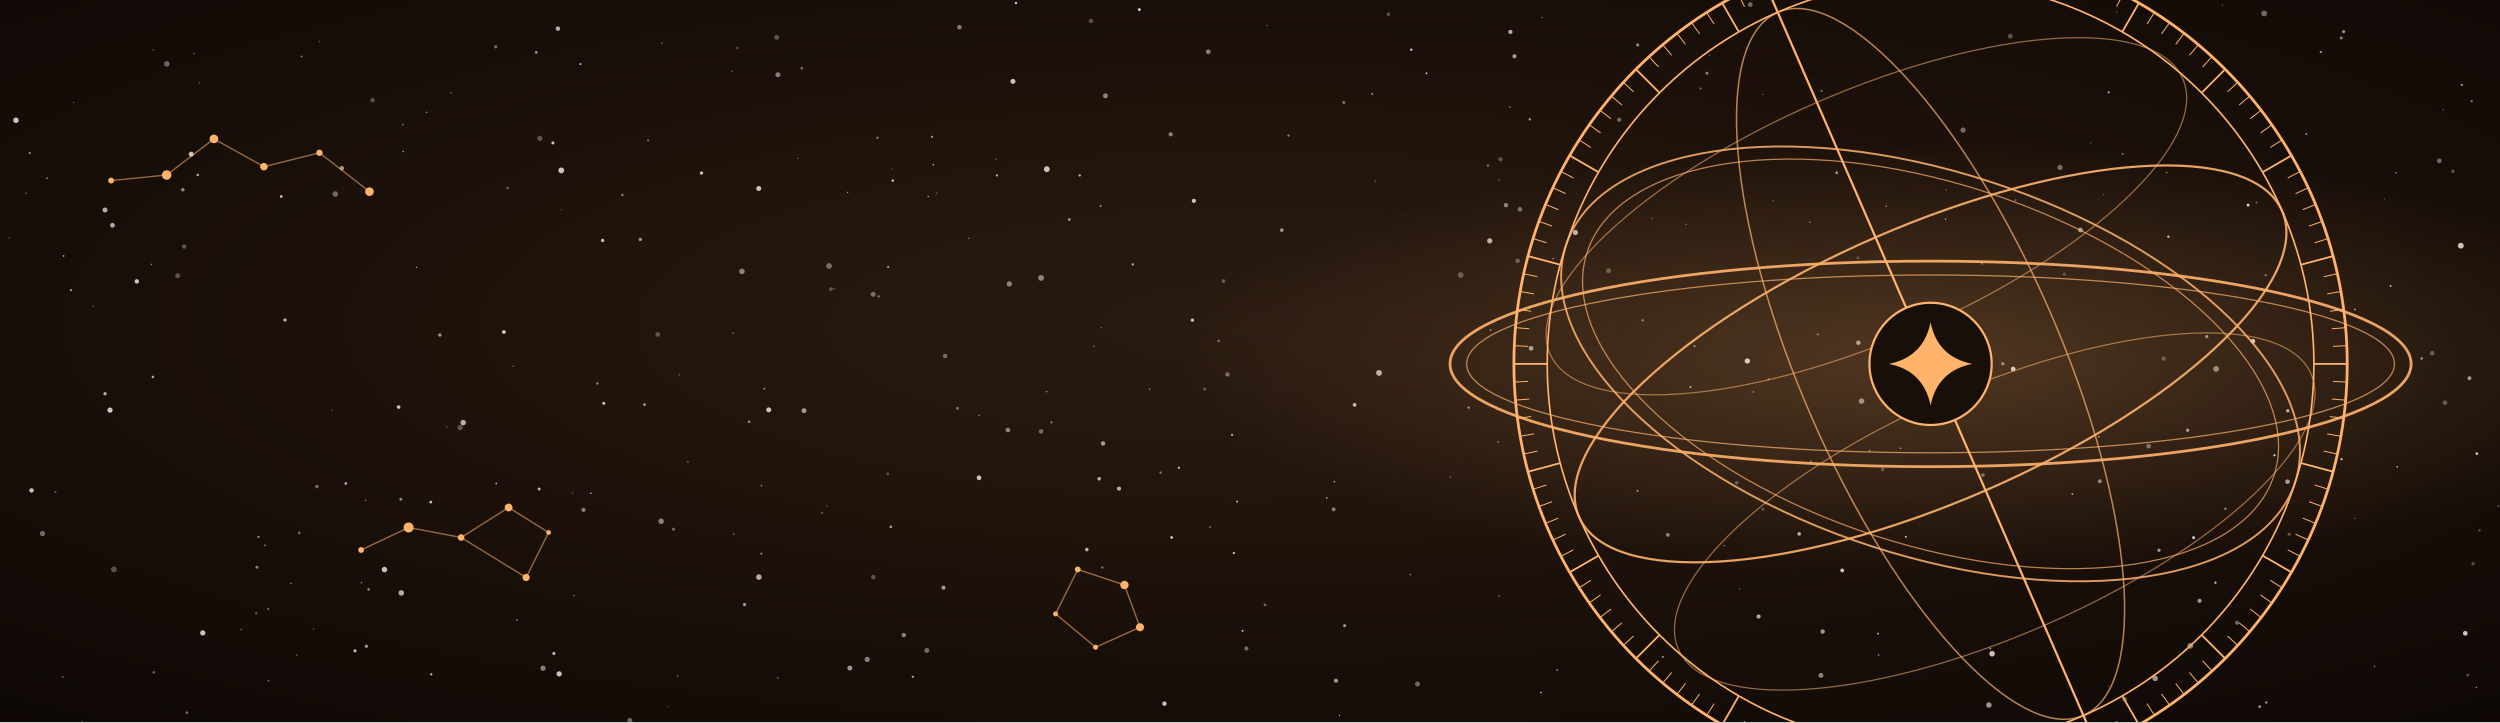
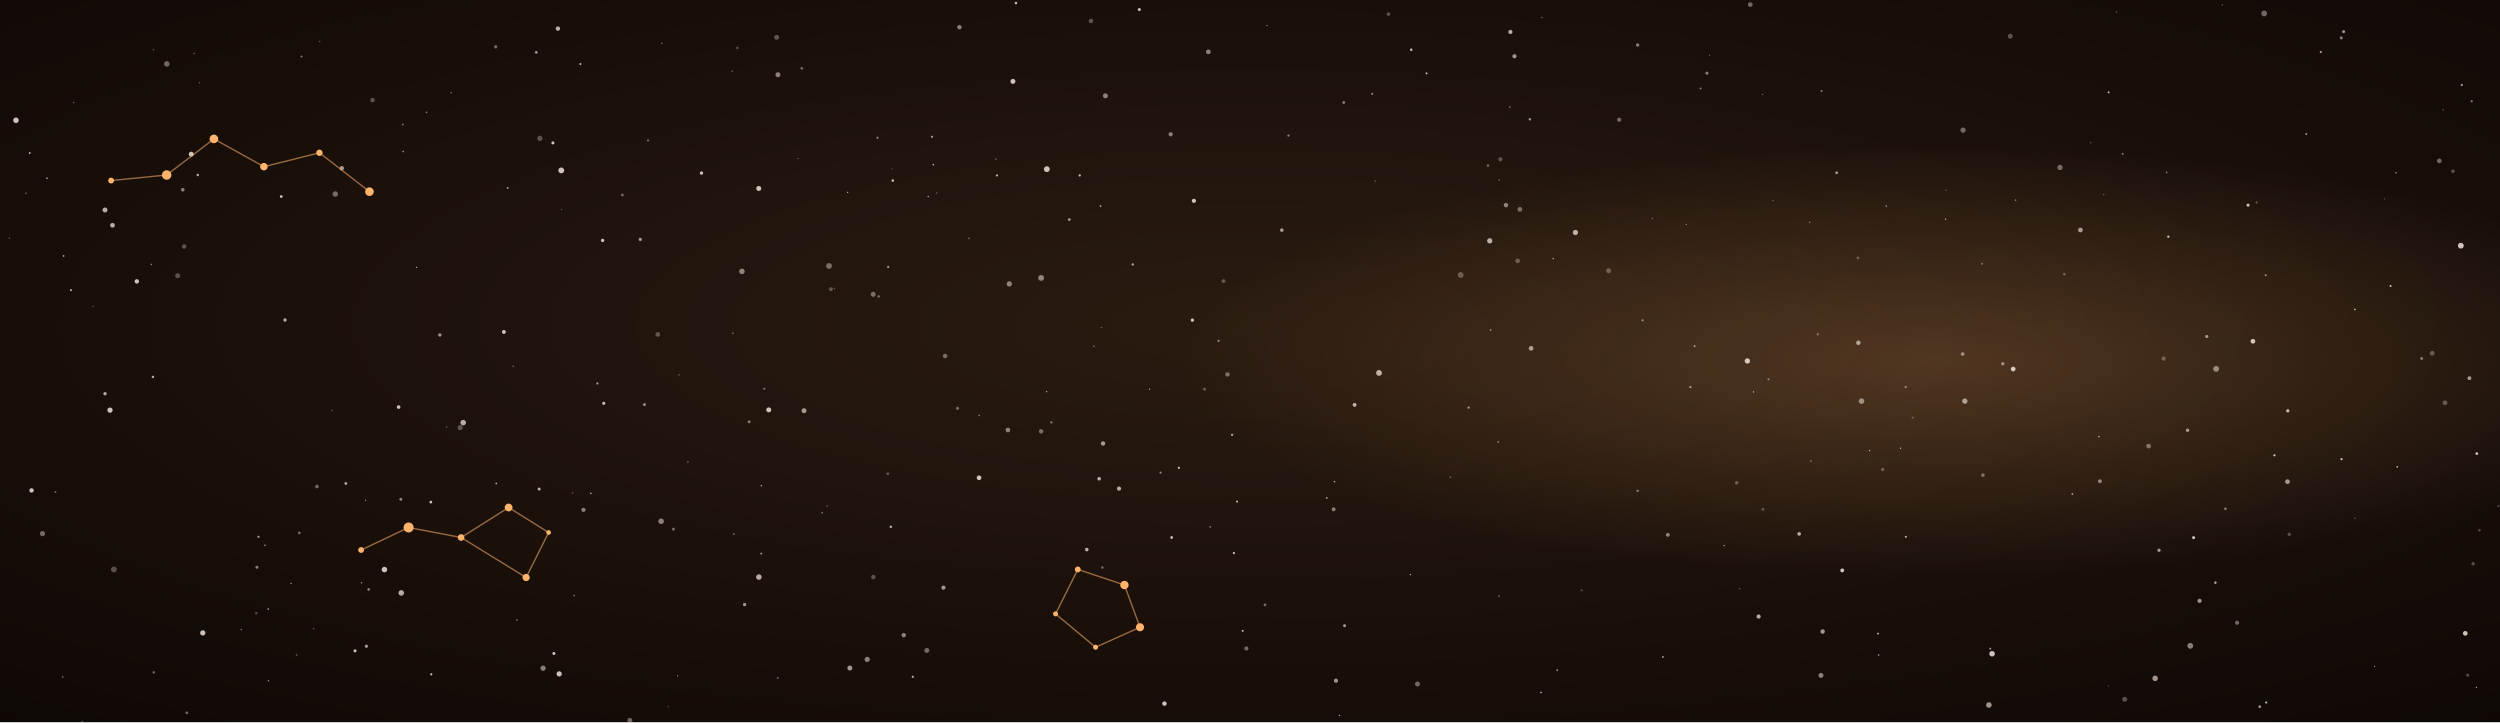
<svg xmlns="http://www.w3.org/2000/svg" viewBox="0 0 1800 520" preserveAspectRatio="xMidYMid slice">
  <defs>
    <radialGradient id="f" cx="50%" cy="45%" r="75%">
      <stop offset="0" stop-color="#2a1b10" />
      <stop offset=".6" stop-color="#190f09" />
      <stop offset="1" stop-color="#0e0805" />
    </radialGradient>
  </defs>
  <rect width="1800" height="520" fill="url(#f)" />
  <defs>
    <radialGradient id="halo" cx="77.2%" cy="50%" r="30%">
      <stop offset="0" stop-color="#ffb36b" stop-opacity=".22" />
      <stop offset="1" stop-color="#ffb36b" stop-opacity="0" />
    </radialGradient>
  </defs>
  <rect width="1800" height="520" fill="url(#halo)" />
  <circle cx="453.5" cy="518.7" r="1.8" fill="#fdf0e6" opacity="0.4" />
  <circle cx="1276.5" cy="144.5" r="0.5" fill="#fdf0e6" opacity="0.4" />
  <circle cx="657.2" cy="487.3" r="0.8" fill="#fdf0e6" opacity="0.7" />
  <circle cx="1197.3" cy="473" r="0.7" fill="#fdf0e6" opacity="0.6" />
  <circle cx="1776.7" cy="486.1" r="1.1" fill="#fdf0e6" opacity="0.3" />
  <circle cx="1547" cy="321.2" r="1.7" fill="#fdf0e6" opacity="0.4" />
  <circle cx="1486.3" cy="197.4" r="1" fill="#fdf0e6" opacity="0.3" />
  <circle cx="1182.7" cy="230.6" r="0.8" fill="#fdf0e6" opacity="0.5" />
  <circle cx="1560" cy="124.2" r="0.6" fill="#fdf0e6" opacity="0.5" />
  <circle cx="1312.3" cy="454.7" r="1.6" fill="#fdf0e6" opacity="0.6" />
  <circle cx="464" cy="291.3" r="1" fill="#fdf0e6" opacity="0.6" />
  <circle cx="1518.2" cy="66.5" r="0.7" fill="#fdf0e6" opacity="0.8" />
  <circle cx="912.2" cy="18.4" r="0.5" fill="#fdf0e6" opacity="0.5" />
  <circle cx="1743.6" cy="258.1" r="1" fill="#fdf0e6" opacity="0.5" />
  <circle cx="1783.3" cy="326.6" r="1" fill="#fdf0e6" opacity="0.8" />
  <circle cx="1241.4" cy="392.9" r="0.5" fill="#fdf0e6" opacity="0.7" />
  <circle cx="1401.1" cy="136.9" r="0.5" fill="#fdf0e6" opacity="0.4" />
  <circle cx="1685.9" cy="330.6" r="0.8" fill="#fdf0e6" opacity="0.8" />
  <circle cx="1377.1" cy="300.7" r="0.7" fill="#fdf0e6" opacity="0.3" />
  <circle cx="45.8" cy="184.3" r="0.6" fill="#fdf0e6" opacity="0.8" />
  <circle cx="215.5" cy="383.7" r="1" fill="#fdf0e6" opacity="0.4" />
  <circle cx="21.4" cy="110.2" r="0.7" fill="#fdf0e6" opacity="0.7" />
  <circle cx="81" cy="162.2" r="1.7" fill="#fdf0e6" opacity="0.7" />
  <circle cx="642.8" cy="130" r="0.9" fill="#fdf0e6" opacity="0.8" />
  <circle cx="1528.3" cy="110.8" r="0.7" fill="#fdf0e6" opacity="0.5" />
  <circle cx="1631.7" cy="505.8" r="0.8" fill="#fdf0e6" opacity="0.7" />
  <circle cx="595.5" cy="364.3" r="0.6" fill="#fdf0e6" opacity="0.3" />
  <circle cx="324.8" cy="66.8" r="0.5" fill="#fdf0e6" opacity="0.6" />
  <circle cx="858.5" cy="230.5" r="1.2" fill="#fdf0e6" opacity="0.8" />
  <circle cx="1760.4" cy="290" r="1.7" fill="#fdf0e6" opacity="0.3" />
  <circle cx="848.8" cy="336.8" r="0.8" fill="#fdf0e6" opacity="0.8" />
  <circle cx="527.2" cy="51.3" r="0.5" fill="#fdf0e6" opacity="0.5" />
  <circle cx="33.8" cy="128.3" r="0.6" fill="#fdf0e6" opacity="0.7" />
  <circle cx="975.3" cy="291.5" r="1.4" fill="#fdf0e6" opacity="0.7" />
  <circle cx="1759.1" cy="79" r="0.6" fill="#fdf0e6" opacity="0.3" />
  <circle cx="190.8" cy="392.6" r="0.6" fill="#fdf0e6" opacity="0.6" />
  <circle cx="553.5" cy="295.1" r="1.8" fill="#fdf0e6" opacity="0.8" />
  <circle cx="331.3" cy="307.9" r="1.9" fill="#fdf0e6" opacity="0.3" />
  <circle cx="596.9" cy="191.5" r="2.1" fill="#fdf0e6" opacity="0.4" />
  <circle cx="1725.1" cy="124.4" r="0.5" fill="#fdf0e6" opacity="0.8" />
  <circle cx="550.3" cy="279.9" r="0.7" fill="#fdf0e6" opacity="0.5" />
  <circle cx="132.6" cy="177.5" r="1.6" fill="#fdf0e6" opacity="0.3" />
  <circle cx="548.2" cy="349.7" r="0.6" fill="#fdf0e6" opacity="0.6" />
  <circle cx="769.9" cy="158.1" r="1" fill="#fdf0e6" opacity="0.6" />
  <circle cx="753.6" cy="282" r="0.5" fill="#fdf0e6" opacity="0.7" />
  <circle cx="495.3" cy="332.6" r="0.5" fill="#fdf0e6" opacity="0.6" />
  <circle cx="476" cy="375.3" r="2" fill="#fdf0e6" opacity="0.5" />
  <circle cx="1158.2" cy="194.9" r="1.8" fill="#fdf0e6" opacity="0.3" />
  <circle cx="1451.2" cy="144.1" r="0.6" fill="#fdf0e6" opacity="0.5" />
  <circle cx="110.1" cy="271.4" r="0.9" fill="#fdf0e6" opacity="0.7" />
  <circle cx="883.8" cy="269.6" r="1.6" fill="#fdf0e6" opacity="0.4" />
  <circle cx="1078.7" cy="318.2" r="0.6" fill="#fdf0e6" opacity="0.6" />
  <circle cx="1252.5" cy="423.9" r="0.6" fill="#fdf0e6" opacity="0.3" />
  <circle cx="404.3" cy="150.9" r="0.5" fill="#fdf0e6" opacity="0.3" />
  <circle cx="877.4" cy="245.4" r="0.8" fill="#fdf0e6" opacity="0.5" />
  <circle cx="838.4" cy="506.6" r="1.6" fill="#fdf0e6" opacity="0.8" />
  <circle cx="1250.4" cy="347.6" r="1.3" fill="#fdf0e6" opacity="0.3" />
  <circle cx="705" cy="299.1" r="0.6" fill="#fdf0e6" opacity="0.5" />
  <circle cx="527.7" cy="239.9" r="0.5" fill="#fdf0e6" opacity="0.7" />
  <circle cx="1624.7" cy="145.8" r="0.7" fill="#fdf0e6" opacity="0.4" />
  <circle cx="184.5" cy="441.5" r="0.9" fill="#fdf0e6" opacity="0.3" />
  <circle cx="600.8" cy="207.7" r="0.6" fill="#fdf0e6" opacity="0.3" />
  <circle cx="1433" cy="467" r="0.7" fill="#fdf0e6" opacity="0.6" />
  <circle cx="668.3" cy="141.5" r="0.5" fill="#fdf0e6" opacity="0.8" />
  <circle cx="402.6" cy="485.2" r="1.9" fill="#fdf0e6" opacity="0.8" />
  <circle cx="505.1" cy="124.6" r="1.2" fill="#fdf0e6" opacity="0.8" />
  <circle cx="82" cy="410" r="2.1" fill="#fdf0e6" opacity="0.3" />
  <circle cx="805.7" cy="351.8" r="1.5" fill="#fdf0e6" opacity="0.7" />
  <circle cx="1224.4" cy="63.7" r="0.7" fill="#fdf0e6" opacity="0.5" />
  <circle cx="417.9" cy="46.1" r="0.7" fill="#fdf0e6" opacity="0.8" />
  <circle cx="1015.5" cy="413.7" r="0.5" fill="#fdf0e6" opacity="0.7" />
  <circle cx="241.4" cy="139.7" r="2" fill="#fdf0e6" opacity="0.4" />
  <circle cx="1303" cy="160" r="0.5" fill="#fdf0e6" opacity="0.6" />
  <circle cx="488.9" cy="269.9" r="0.5" fill="#fdf0e6" opacity="0.5" />
  <circle cx="1189.7" cy="157.3" r="0.5" fill="#fdf0e6" opacity="0.4" />
  <circle cx="310.5" cy="485.5" r="0.8" fill="#fdf0e6" opacity="0.8" />
  <circle cx="988" cy="67.6" r="0.7" fill="#fdf0e6" opacity="0.6" />
  <circle cx="1579.4" cy="387.1" r="1.1" fill="#fdf0e6" opacity="0.8" />
  <circle cx="1338" cy="246.8" r="1.6" fill="#fdf0e6" opacity="0.6" />
  <circle cx="641.4" cy="379.3" r="0.9" fill="#fdf0e6" opacity="0.7" />
  <circle cx="1087.5" cy="23" r="1.5" fill="#fdf0e6" opacity="0.7" />
  <circle cx="425.4" cy="355.2" r="0.6" fill="#fdf0e6" opacity="0.7" />
  <circle cx="1134.3" cy="167.4" r="1.9" fill="#fdf0e6" opacity="0.7" />
  <circle cx="1518.1" cy="493.9" r="0.5" fill="#fdf0e6" opacity="0.3" />
  <circle cx="1631.3" cy="198.2" r="0.7" fill="#fdf0e6" opacity="0.6" />
  <circle cx="999.7" cy="10.2" r="1.3" fill="#fdf0e6" opacity="0.3" />
  <circle cx="1554.5" cy="396.2" r="1.2" fill="#fdf0e6" opacity="0.6" />
  <circle cx="842.9" cy="96.7" r="1.5" fill="#fdf0e6" opacity="0.5" />
  <circle cx="632.6" cy="213.4" r="0.9" fill="#fdf0e6" opacity="0.4" />
  <circle cx="674.4" cy="139" r="0.6" fill="#fdf0e6" opacity="0.3" />
  <circle cx="39.9" cy="354.2" r="0.7" fill="#fdf0e6" opacity="0.4" />
  <circle cx="98.5" cy="202.6" r="1.6" fill="#fdf0e6" opacity="0.8" />
  <circle cx="51.1" cy="208.9" r="0.7" fill="#fdf0e6" opacity="0.8" />
  <circle cx="1583.7" cy="432.6" r="1.5" fill="#fdf0e6" opacity="0.6" />
  <circle cx="59.2" cy="519.5" r="0.5" fill="#fdf0e6" opacity="0.4" />
  <circle cx="1311.1" cy="486.3" r="1.8" fill="#fdf0e6" opacity="0.5" />
  <circle cx="955.3" cy="358.5" r="0.6" fill="#fdf0e6" opacity="0.8" />
  <circle cx="386.1" cy="37.7" r="1" fill="#fdf0e6" opacity="0.6" />
  <circle cx="871.3" cy="379.4" r="0.5" fill="#fdf0e6" opacity="0.8" />
  <circle cx="412.2" cy="354.9" r="0.6" fill="#fdf0e6" opacity="0.3" />
  <circle cx="484.9" cy="381" r="1.1" fill="#fdf0e6" opacity="0.4" />
  <circle cx="1427.1" cy="189.9" r="0.7" fill="#fdf0e6" opacity="0.4" />
  <circle cx="1687.4" cy="22.8" r="1.1" fill="#fdf0e6" opacity="0.6" />
  <circle cx="401.7" cy="20.6" r="1.6" fill="#fdf0e6" opacity="0.7" />
  <circle cx="1413.4" cy="93.7" r="1.9" fill="#fdf0e6" opacity="0.4" />
  <circle cx="1101.5" cy="85.9" r="0.9" fill="#fdf0e6" opacity="0.6" />
  <circle cx="433.9" cy="173.1" r="1.2" fill="#fdf0e6" opacity="0.8" />
  <circle cx="1110.2" cy="12.6" r="0.5" fill="#fdf0e6" opacity="0.5" />
  <circle cx="110.7" cy="484.1" r="0.9" fill="#fdf0e6" opacity="0.4" />
  <circle cx="1016.1" cy="35.8" r="0.9" fill="#fdf0e6" opacity="0.8" />
  <circle cx="1514.7" cy="140.1" r="0.5" fill="#fdf0e6" opacity="0.4" />
  <circle cx="1561.2" cy="170.4" r="0.9" fill="#fdf0e6" opacity="0.7" />
  <circle cx="1505.3" cy="102.8" r="0.5" fill="#fdf0e6" opacity="0.4" />
  <circle cx="1352.2" cy="456.2" r="0.7" fill="#fdf0e6" opacity="0.7" />
  <circle cx="173.7" cy="453.3" r="0.5" fill="#fdf0e6" opacity="0.6" />
  <circle cx="534.2" cy="195.4" r="2" fill="#fdf0e6" opacity="0.5" />
  <circle cx="1647.2" cy="295.8" r="1.2" fill="#fdf0e6" opacity="0.7" />
  <circle cx="1427.7" cy="342.1" r="1.3" fill="#fdf0e6" opacity="0.4" />
  <circle cx="1057.4" cy="293.5" r="0.8" fill="#fdf0e6" opacity="0.6" />
  <circle cx="726.7" cy="204.4" r="1.9" fill="#fdf0e6" opacity="0.5" />
  <circle cx="870" cy="37.3" r="1.7" fill="#fdf0e6" opacity="0.5" />
  <circle cx="260.3" cy="419.6" r="0.6" fill="#fdf0e6" opacity="0.5" />
  <circle cx="777.4" cy="126.3" r="0.8" fill="#fdf0e6" opacity="0.8" />
  <circle cx="316.7" cy="241.2" r="1.2" fill="#fdf0e6" opacity="0.6" />
  <circle cx="753.7" cy="121.8" r="2.1" fill="#fdf0e6" opacity="0.8" />
  <circle cx="729.3" cy="58.6" r="1.8" fill="#fdf0e6" opacity="0.8" />
  <circle cx="1072.6" cy="173.4" r="1.9" fill="#fdf0e6" opacity="0.7" />
  <circle cx="725.7" cy="309.6" r="1.7" fill="#fdf0e6" opacity="0.5" />
  <circle cx="1087.1" cy="77.1" r="0.6" fill="#fdf0e6" opacity="0.5" />
  <circle cx="1138.7" cy="425" r="0.7" fill="#fdf0e6" opacity="0.3" />
  <circle cx="372.2" cy="446.4" r="0.5" fill="#fdf0e6" opacity="0.8" />
  <circle cx="1780.6" cy="405.9" r="1.2" fill="#fdf0e6" opacity="0.3" />
  <circle cx="430.1" cy="276.1" r="0.8" fill="#fdf0e6" opacity="0.6" />
  <circle cx="1179.1" cy="353.4" r="0.8" fill="#fdf0e6" opacity="0.5" />
  <circle cx="1557.8" cy="258.2" r="1.5" fill="#fdf0e6" opacity="0.3" />
  <circle cx="476.5" cy="31.1" r="0.5" fill="#fdf0e6" opacity="0.6" />
  <circle cx="276.8" cy="410.1" r="2" fill="#fdf0e6" opacity="0.8" />
  <circle cx="690.8" cy="19.6" r="1.6" fill="#fdf0e6" opacity="0.5" />
  <circle cx="1726" cy="336.1" r="0.6" fill="#fdf0e6" opacity="0.8" />
  <circle cx="539.4" cy="303.7" r="1" fill="#fdf0e6" opacity="0.5" />
  <circle cx="217.1" cy="40.7" r="0.7" fill="#fdf0e6" opacity="0.5" />
  <circle cx="225.8" cy="452.7" r="0.6" fill="#fdf0e6" opacity="0.3" />
  <circle cx="1751.2" cy="254.3" r="1.7" fill="#fdf0e6" opacity="0.3" />
  <circle cx="388.2" cy="352.1" r="1.1" fill="#fdf0e6" opacity="0.7" />
  <circle cx="299.9" cy="192.5" r="0.5" fill="#fdf0e6" opacity="0.7" />
  <circle cx="1610.7" cy="448.4" r="1.5" fill="#fdf0e6" opacity="0.4" />
  <circle cx="1447.4" cy="26.1" r="1.8" fill="#fdf0e6" opacity="0.3" />
  <circle cx="897.4" cy="466.9" r="1.5" fill="#fdf0e6" opacity="0.4" />
  <circle cx="1595.6" cy="265.6" r="2.1" fill="#fdf0e6" opacity="0.5" />
  <circle cx="1308.8" cy="240.7" r="0.8" fill="#fdf0e6" opacity="0.4" />
  <circle cx="131.6" cy="136.6" r="1.3" fill="#fdf0e6" opacity="0.5" />
  <circle cx="560.1" cy="53.8" r="1.8" fill="#fdf0e6" opacity="0.5" />
  <circle cx="1358.1" cy="148.4" r="0.5" fill="#fdf0e6" opacity="0.8" />
  <circle cx="1783" cy="494.9" r="0.5" fill="#fdf0e6" opacity="0.7" />
  <circle cx="785.5" cy="15.1" r="1.6" fill="#fdf0e6" opacity="0.3" />
  <circle cx="1449.5" cy="265.7" r="1.7" fill="#fdf0e6" opacity="0.8" />
  <circle cx="787.6" cy="249.3" r="0.5" fill="#fdf0e6" opacity="0.6" />
  <circle cx="1258.1" cy="259.9" r="1.9" fill="#fdf0e6" opacity="0.8" />
  <circle cx="1618.6" cy="147.7" r="1.1" fill="#fdf0e6" opacity="0.8" />
  <circle cx="782.5" cy="395.7" r="1.3" fill="#fdf0e6" opacity="0.7" />
  <circle cx="193.3" cy="490.1" r="0.6" fill="#fdf0e6" opacity="0.5" />
  <circle cx="1483.2" cy="120.6" r="1.9" fill="#fdf0e6" opacity="0.4" />
  <circle cx="230.1" cy="29.9" r="0.6" fill="#fdf0e6" opacity="0.3" />
  <circle cx="481.2" cy="508.8" r="0.5" fill="#fdf0e6" opacity="0.3" />
  <circle cx="1355.5" cy="338" r="1.2" fill="#fdf0e6" opacity="0.3" />
  <circle cx="1094.3" cy="150.7" r="1.7" fill="#fdf0e6" opacity="0.4" />
  <circle cx="1372.1" cy="278.7" r="0.9" fill="#fdf0e6" opacity="0.4" />
  <circle cx="536.1" cy="435.3" r="1.2" fill="#fdf0e6" opacity="0.6" />
  <circle cx="888.4" cy="398.2" r="0.8" fill="#fdf0e6" opacity="0.8" />
  <circle cx="1577" cy="465" r="2.1" fill="#fdf0e6" opacity="0.5" />
  <circle cx="1311.5" cy="65.5" r="0.7" fill="#fdf0e6" opacity="0.5" />
  <circle cx="1368.4" cy="322.7" r="0.5" fill="#fdf0e6" opacity="0.8" />
  <circle cx="1602.3" cy="366.3" r="0.9" fill="#fdf0e6" opacity="0.5" />
  <circle cx="628.7" cy="211.9" r="1.8" fill="#fdf0e6" opacity="0.4" />
  <circle cx="992.9" cy="268.5" r="2.1" fill="#fdf0e6" opacity="0.7" />
  <circle cx="792.4" cy="148.4" r="0.7" fill="#fdf0e6" opacity="0.6" />
  <circle cx="466.6" cy="101.1" r="0.8" fill="#fdf0e6" opacity="0.4" />
  <circle cx="1721.2" cy="205.9" r="0.7" fill="#fdf0e6" opacity="0.8" />
  <circle cx="1200.8" cy="385.1" r="1.4" fill="#fdf0e6" opacity="0.5" />
  <circle cx="1778" cy="272.3" r="1.4" fill="#fdf0e6" opacity="0.6" />
  <circle cx="1771.8" cy="176.9" r="2.1" fill="#fdf0e6" opacity="0.8" />
  <circle cx="263.2" cy="360.2" r="0.5" fill="#fdf0e6" opacity="0.6" />
  <circle cx="1322.4" cy="124.4" r="1" fill="#fdf0e6" opacity="0.6" />
  <circle cx="413.4" cy="428.8" r="0.6" fill="#fdf0e6" opacity="0.5" />
  <circle cx="1492.1" cy="355.7" r="0.7" fill="#fdf0e6" opacity="0.6" />
  <circle cx="362.8" cy="239" r="1.4" fill="#fdf0e6" opacity="0.8" />
  <circle cx="1709.7" cy="479.8" r="0.5" fill="#fdf0e6" opacity="0.6" />
  <circle cx="867.3" cy="280.2" r="1.1" fill="#fdf0e6" opacity="0.3" />
  <circle cx="448.1" cy="140.4" r="1" fill="#fdf0e6" opacity="0.4" />
  <circle cx="990.2" cy="130.4" r="0.6" fill="#fdf0e6" opacity="0.3" />
  <circle cx="642.4" cy="121.6" r="0.5" fill="#fdf0e6" opacity="0.3" />
  <circle cx="1551.7" cy="488.4" r="2" fill="#fdf0e6" opacity="0.6" />
  <circle cx="1269.3" cy="366.7" r="1" fill="#fdf0e6" opacity="0.3" />
  <circle cx="139.8" cy="38.5" r="0.5" fill="#fdf0e6" opacity="0.5" />
  <circle cx="290.3" cy="109.1" r="0.6" fill="#fdf0e6" opacity="0.6" />
  <circle cx="1084.3" cy="147.7" r="1.6" fill="#fdf0e6" opacity="0.5" />
  <circle cx="1756.3" cy="115.8" r="1.7" fill="#fdf0e6" opacity="0.4" />
  <circle cx="793" cy="235.8" r="0.5" fill="#fdf0e6" opacity="0.4" />
  <circle cx="75.6" cy="283.5" r="1.2" fill="#fdf0e6" opacity="0.7" />
  <circle cx="650.7" cy="457.3" r="1.6" fill="#fdf0e6" opacity="0.5" />
  <circle cx="843.6" cy="387" r="1" fill="#fdf0e6" opacity="0.8" />
  <circle cx="680.5" cy="256.3" r="1.6" fill="#fdf0e6" opacity="0.4" />
  <circle cx="835.6" cy="340.3" r="0.8" fill="#fdf0e6" opacity="0.5" />
  <circle cx="967.5" cy="73.8" r="1" fill="#fdf0e6" opacity="0.5" />
  <circle cx="961.9" cy="490.1" r="1.5" fill="#fdf0e6" opacity="0.6" />
  <circle cx="45.2" cy="487.4" r="0.5" fill="#fdf0e6" opacity="0.7" />
  <circle cx="1785.2" cy="381.8" r="0.9" fill="#fdf0e6" opacity="0.3" />
  <circle cx="1044.3" cy="343.6" r="0.6" fill="#fdf0e6" opacity="0.4" />
  <circle cx="1400.8" cy="157.8" r="0.5" fill="#fdf0e6" opacity="0.8" />
  <circle cx="404.1" cy="122.7" r="2.1" fill="#fdf0e6" opacity="0.8" />
  <circle cx="1079.2" cy="429.2" r="0.5" fill="#fdf0e6" opacity="0.7" />
  <circle cx="546.3" cy="135.7" r="1.8" fill="#fdf0e6" opacity="0.8" />
  <circle cx="671" cy="98.5" r="0.8" fill="#fdf0e6" opacity="0.6" />
  <circle cx="1511.2" cy="314.4" r="0.6" fill="#fdf0e6" opacity="0.7" />
  <circle cx="1775" cy="456" r="1.7" fill="#fdf0e6" opacity="0.8" />
  <circle cx="356.9" cy="33.7" r="1.2" fill="#fdf0e6" opacity="0.4" />
  <circle cx="667.3" cy="468.3" r="1.8" fill="#fdf0e6" opacity="0.4" />
  <circle cx="120.1" cy="46" r="2" fill="#fdf0e6" opacity="0.4" />
  <circle cx="1595.1" cy="419.5" r="0.9" fill="#fdf0e6" opacity="0.7" />
  <circle cx="1340.3" cy="288.8" r="2" fill="#fdf0e6" opacity="0.5" />
  <circle cx="30.6" cy="384.2" r="1.9" fill="#fdf0e6" opacity="0.4" />
  <circle cx="1346.1" cy="324.4" r="0.5" fill="#fdf0e6" opacity="0.7" />
  <circle cx="689.4" cy="294" r="1.1" fill="#fdf0e6" opacity="0.4" />
  <circle cx="1303.8" cy="332" r="0.6" fill="#fdf0e6" opacity="0.5" />
  <circle cx="110.4" cy="35.8" r="0.6" fill="#fdf0e6" opacity="0.3" />
  <circle cx="1229" cy="52.7" r="1.1" fill="#fdf0e6" opacity="0.5" />
  <circle cx="398.1" cy="102.9" r="1.1" fill="#fdf0e6" opacity="0.8" />
  <circle cx="960.2" cy="366.7" r="1.4" fill="#fdf0e6" opacity="0.5" />
  <circle cx="127.9" cy="198.5" r="1.8" fill="#fdf0e6" opacity="0.3" />
  <circle cx="1695.5" cy="222.8" r="0.6" fill="#fdf0e6" opacity="0.8" />
  <circle cx="213.6" cy="471.6" r="0.7" fill="#fdf0e6" opacity="0.3" />
  <circle cx="890.7" cy="361.1" r="0.7" fill="#fdf0e6" opacity="0.8" />
  <circle cx="1337.7" cy="185.7" r="1" fill="#fdf0e6" opacity="0.3" />
  <circle cx="321.6" cy="307.4" r="0.6" fill="#fdf0e6" opacity="0.3" />
  <circle cx="143.6" cy="59.6" r="0.5" fill="#fdf0e6" opacity="0.4" />
  <circle cx="307.1" cy="80.9" r="0.6" fill="#fdf0e6" opacity="0.5" />
  <circle cx="391" cy="481.1" r="1.9" fill="#fdf0e6" opacity="0.5" />
  <circle cx="1695.5" cy="373.2" r="0.5" fill="#fdf0e6" opacity="0.4" />
  <circle cx="1273.3" cy="273.1" r="0.7" fill="#fdf0e6" opacity="0.5" />
  <circle cx="1214.1" cy="161.6" r="0.5" fill="#fdf0e6" opacity="0.5" />
  <circle cx="697.6" cy="171.6" r="0.6" fill="#fdf0e6" opacity="0.4" />
  <circle cx="1779.6" cy="72.9" r="0.8" fill="#fdf0e6" opacity="0.5" />
  <circle cx="927.7" cy="97.6" r="0.8" fill="#fdf0e6" opacity="0.5" />
  <circle cx="1772.5" cy="61.2" r="0.8" fill="#fdf0e6" opacity="0.6" />
  <circle cx="388.7" cy="99.6" r="1.9" fill="#fdf0e6" opacity="0.3" />
  <circle cx="1073.2" cy="237.6" r="0.6" fill="#fdf0e6" opacity="0.6" />
  <circle cx="434.7" cy="290.4" r="1.1" fill="#fdf0e6" opacity="0.8" />
  <circle cx="461" cy="172.4" r="1.2" fill="#fdf0e6" opacity="0.6" />
  <circle cx="79.2" cy="295.3" r="1.9" fill="#fdf0e6" opacity="0.8" />
  <circle cx="1575.1" cy="309.8" r="1.2" fill="#fdf0e6" opacity="0.6" />
  <circle cx="287" cy="293.1" r="1.3" fill="#fdf0e6" opacity="0.8" />
  <circle cx="239" cy="295.5" r="0.5" fill="#fdf0e6" opacity="0.4" />
  <circle cx="1630.2" cy="9.7" r="2.1" fill="#fdf0e6" opacity="0.4" />
  <circle cx="146" cy="455.7" r="1.9" fill="#fdf0e6" opacity="0.8" />
  <circle cx="704.9" cy="344" r="1.7" fill="#fdf0e6" opacity="0.8" />
  <circle cx="109" cy="190.4" r="0.6" fill="#fdf0e6" opacity="0.5" />
  <circle cx="1511.9" cy="346.5" r="1.4" fill="#fdf0e6" opacity="0.5" />
  <circle cx="1671" cy="37.4" r="0.8" fill="#fdf0e6" opacity="0.6" />
  <circle cx="398.8" cy="470.5" r="1.1" fill="#fdf0e6" opacity="0.8" />
  <circle cx="1079.4" cy="129.7" r="0.5" fill="#fdf0e6" opacity="0.5" />
  <circle cx="365.5" cy="135.3" r="0.7" fill="#fdf0e6" opacity="0.6" />
  <circle cx="1622.1" cy="245.7" r="1.7" fill="#fdf0e6" opacity="0.8" />
  <circle cx="731.5" cy="2.2" r="0.9" fill="#fdf0e6" opacity="0.8" />
  <circle cx="1326.4" cy="410.7" r="1.4" fill="#fdf0e6" opacity="0.8" />
  <circle cx="1766.1" cy="123.3" r="1.3" fill="#fdf0e6" opacity="0.3" />
  <circle cx="1020.6" cy="492.5" r="1.8" fill="#fdf0e6" opacity="0.4" />
  <circle cx="880.9" cy="202.4" r="1.4" fill="#fdf0e6" opacity="0.3" />
  <circle cx="357.3" cy="348.1" r="0.6" fill="#fdf0e6" opacity="0.8" />
  <circle cx="185" cy="408.4" r="1.1" fill="#fdf0e6" opacity="0.5" />
  <circle cx="1600.1" cy="3.6" r="0.5" fill="#fdf0e6" opacity="0.4" />
  <circle cx="202.5" cy="141.5" r="1" fill="#fdf0e6" opacity="0.8" />
  <circle cx="1372.2" cy="386.5" r="0.7" fill="#fdf0e6" opacity="0.8" />
  <circle cx="1352.6" cy="471.6" r="0.6" fill="#fdf0e6" opacity="0.6" />
  <circle cx="968.1" cy="450.5" r="1.1" fill="#fdf0e6" opacity="0.6" />
  <circle cx="591.9" cy="369.2" r="0.6" fill="#fdf0e6" opacity="0.5" />
  <circle cx="1027.1" cy="52.8" r="0.7" fill="#fdf0e6" opacity="0.8" />
  <circle cx="1220.1" cy="249.2" r="0.7" fill="#fdf0e6" opacity="0.6" />
  <circle cx="369.5" cy="263.7" r="0.5" fill="#fdf0e6" opacity="0.5" />
  <circle cx="1647" cy="346.8" r="1.7" fill="#fdf0e6" opacity="0.6" />
  <circle cx="795.9" cy="69" r="1.8" fill="#fdf0e6" opacity="0.5" />
  <circle cx="922.9" cy="165.7" r="1.3" fill="#fdf0e6" opacity="0.6" />
  <circle cx="1648.2" cy="384.7" r="1.2" fill="#fdf0e6" opacity="0.3" />
  <circle cx="1230.9" cy="39.8" r="0.5" fill="#fdf0e6" opacity="0.4" />
  <circle cx="333.5" cy="304.3" r="2" fill="#fdf0e6" opacity="0.7" />
  <circle cx="142.4" cy="126" r="0.9" fill="#fdf0e6" opacity="0.7" />
  <circle cx="610.3" cy="138.5" r="0.5" fill="#fdf0e6" opacity="0.7" />
  <circle cx="1434.3" cy="470.7" r="2" fill="#fdf0e6" opacity="0.8" />
  <circle cx="1637.6" cy="327.8" r="0.8" fill="#fdf0e6" opacity="0.8" />
  <circle cx="1269.1" cy="68" r="0.5" fill="#fdf0e6" opacity="0.4" />
  <circle cx="186.1" cy="386.5" r="0.8" fill="#fdf0e6" opacity="0.6" />
  <circle cx="137.7" cy="111" r="1.8" fill="#fdf0e6" opacity="0.8" />
  <circle cx="611.9" cy="481" r="1.8" fill="#fdf0e6" opacity="0.6" />
  <circle cx="964.4" cy="515.1" r="0.5" fill="#fdf0e6" opacity="0.7" />
  <circle cx="193.1" cy="438.5" r="0.6" fill="#fdf0e6" opacity="0.7" />
  <circle cx="574.5" cy="114.1" r="0.5" fill="#fdf0e6" opacity="0.4" />
  <circle cx="228.2" cy="350.3" r="1.3" fill="#fdf0e6" opacity="0.4" />
  <circle cx="1523.9" cy="8.8" r="0.6" fill="#fdf0e6" opacity="0.3" />
  <circle cx="1497.9" cy="165.6" r="1.7" fill="#fdf0e6" opacity="0.6" />
  <circle cx="1092.7" cy="187.8" r="1.7" fill="#fdf0e6" opacity="0.3" />
  <circle cx="288.6" cy="359.5" r="1.1" fill="#fdf0e6" opacity="0.5" />
  <circle cx="639.2" cy="341.1" r="1" fill="#fdf0e6" opacity="0.3" />
  <circle cx="1179.1" cy="32.4" r="1.2" fill="#fdf0e6" opacity="0.5" />
  <circle cx="1118.3" cy="186.2" r="0.5" fill="#fdf0e6" opacity="0.8" />
  <circle cx="1588.9" cy="242.3" r="1.1" fill="#fdf0e6" opacity="0.6" />
  <circle cx="960.8" cy="346.8" r="0.6" fill="#fdf0e6" opacity="0.7" />
  <circle cx="290" cy="89.7" r="0.7" fill="#fdf0e6" opacity="0.4" />
  <circle cx="1716.9" cy="143.2" r="0.5" fill="#fdf0e6" opacity="0.3" />
  <circle cx="1080.3" cy="114.7" r="1.5" fill="#fdf0e6" opacity="0.3" />
  <circle cx="1660.5" cy="96.5" r="0.7" fill="#fdf0e6" opacity="0.6" />
  <circle cx="820.3" cy="6.9" r="1.1" fill="#fdf0e6" opacity="0.8" />
  <circle cx="757" cy="304.1" r="0.9" fill="#fdf0e6" opacity="0.4" />
  <circle cx="1432" cy="507.6" r="2" fill="#fdf0e6" opacity="0.6" />
  <circle cx="793.7" cy="408.6" r="0.9" fill="#fdf0e6" opacity="0.4" />
  <circle cx="859.6" cy="144.6" r="1.5" fill="#fdf0e6" opacity="0.8" />
  <circle cx="672" cy="118.6" r="0.6" fill="#fdf0e6" opacity="0.7" />
  <circle cx="794.2" cy="319.3" r="1.6" fill="#fdf0e6" opacity="0.6" />
  <circle cx="1262.5" cy="282.2" r="0.5" fill="#fdf0e6" opacity="0.8" />
  <circle cx="559.2" cy="26.9" r="1.8" fill="#fdf0e6" opacity="0.3" />
  <circle cx="22.7" cy="353.1" r="1.6" fill="#fdf0e6" opacity="0.8" />
  <circle cx="560" cy="488.1" r="0.8" fill="#fdf0e6" opacity="0.3" />
  <circle cx="577.3" cy="49.2" r="1" fill="#fdf0e6" opacity="0.4" />
  <circle cx="894.7" cy="454.2" r="0.7" fill="#fdf0e6" opacity="0.8" />
  <circle cx="1260.2" cy="3.3" r="1.7" fill="#fdf0e6" opacity="0.4" />
  <circle cx="528.3" cy="384.5" r="0.6" fill="#fdf0e6" opacity="0.5" />
  <circle cx="420.1" cy="367.1" r="1.5" fill="#fdf0e6" opacity="0.5" />
  <circle cx="628.8" cy="415.5" r="1.6" fill="#fdf0e6" opacity="0.3" />
  <circle cx="487.9" cy="486.6" r="0.5" fill="#fdf0e6" opacity="0.6" />
  <circle cx="1266.2" cy="443.9" r="1.5" fill="#fdf0e6" opacity="0.7" />
  <circle cx="6.7" cy="171.4" r="0.6" fill="#fdf0e6" opacity="0.3" />
  <circle cx="473.6" cy="240.8" r="1.7" fill="#fdf0e6" opacity="0.3" />
  <circle cx="624.4" cy="474.8" r="1.9" fill="#fdf0e6" opacity="0.5" />
  <circle cx="1071.3" cy="119.2" r="0.9" fill="#fdf0e6" opacity="0.4" />
  <circle cx="249" cy="348.1" r="1" fill="#fdf0e6" opacity="0.7" />
  <circle cx="53" cy="73.8" r="0.5" fill="#fdf0e6" opacity="0.4" />
  <circle cx="1165.8" cy="86.2" r="1.5" fill="#fdf0e6" opacity="0.4" />
  <circle cx="134.5" cy="513.2" r="1" fill="#fdf0e6" opacity="0.4" />
  <circle cx="717.8" cy="126.3" r="0.8" fill="#fdf0e6" opacity="0.7" />
  <circle cx="265.4" cy="424.4" r="0.9" fill="#fdf0e6" opacity="0.6" />
  <circle cx="548.1" cy="398.6" r="0.7" fill="#fdf0e6" opacity="0.6" />
  <circle cx="1102.4" cy="250.8" r="1.7" fill="#fdf0e6" opacity="0.6" />
  <circle cx="205.2" cy="230.4" r="1.2" fill="#fdf0e6" opacity="0.7" />
  <circle cx="246.1" cy="121.1" r="1.6" fill="#fdf0e6" opacity="0.6" />
  <circle cx="310.2" cy="361.5" r="1" fill="#fdf0e6" opacity="0.8" />
  <circle cx="639.5" cy="192.2" r="0.8" fill="#fdf0e6" opacity="0.6" />
  <circle cx="887.1" cy="313.1" r="0.8" fill="#fdf0e6" opacity="0.7" />
  <circle cx="1529.8" cy="503.5" r="1.8" fill="#fdf0e6" opacity="0.3" />
  <circle cx="255.6" cy="468.6" r="1.1" fill="#fdf0e6" opacity="0.8" />
  <circle cx="791.4" cy="344.7" r="1.3" fill="#fdf0e6" opacity="0.7" />
  <circle cx="1685.7" cy="27.3" r="1.1" fill="#fdf0e6" opacity="0.5" />
  <circle cx="1413.1" cy="254.9" r="1.3" fill="#fdf0e6" opacity="0.5" />
  <circle cx="815.6" cy="190.4" r="0.9" fill="#fdf0e6" opacity="0.6" />
  <circle cx="546.4" cy="415.5" r="2" fill="#fdf0e6" opacity="0.7" />
  <circle cx="631.8" cy="99.2" r="0.8" fill="#fdf0e6" opacity="0.5" />
  <circle cx="717" cy="114.6" r="0.5" fill="#fdf0e6" opacity="0.5" />
  <circle cx="11.5" cy="86.6" r="2" fill="#fdf0e6" opacity="0.8" />
  <circle cx="1798.8" cy="364.3" r="0.7" fill="#fdf0e6" opacity="0.3" />
  <circle cx="827.7" cy="280.2" r="0.5" fill="#fdf0e6" opacity="0.7" />
  <circle cx="749.6" cy="310.6" r="1.6" fill="#fdf0e6" opacity="0.4" />
  <circle cx="1217.1" cy="278.7" r="0.7" fill="#fdf0e6" opacity="0.7" />
  <circle cx="910.8" cy="435.5" r="1" fill="#fdf0e6" opacity="0.4" />
  <circle cx="209.5" cy="420" r="0.5" fill="#fdf0e6" opacity="0.7" />
  <circle cx="268.2" cy="72.1" r="1.6" fill="#fdf0e6" opacity="0.3" />
  <circle cx="1121.2" cy="482.5" r="0.7" fill="#fdf0e6" opacity="0.5" />
  <circle cx="75.6" cy="151.2" r="1.8" fill="#fdf0e6" opacity="0.7" />
  <circle cx="1109.5" cy="498.6" r="0.6" fill="#fdf0e6" opacity="0.8" />
  <circle cx="1442" cy="261.9" r="1.2" fill="#fdf0e6" opacity="0.5" />
  <circle cx="1090.4" cy="40.5" r="1.5" fill="#fdf0e6" opacity="0.6" />
  <circle cx="679.3" cy="423.1" r="1.5" fill="#fdf0e6" opacity="0.6" />
  <circle cx="18.7" cy="139.1" r="0.6" fill="#fdf0e6" opacity="0.4" />
  <circle cx="1414.7" cy="288.8" r="1.9" fill="#fdf0e6" opacity="0.6" />
  <circle cx="530.9" cy="34.5" r="0.9" fill="#fdf0e6" opacity="0.3" />
  <circle cx="263.8" cy="465.3" r="1.2" fill="#fdf0e6" opacity="0.6" />
  <circle cx="749.6" cy="200.1" r="2.1" fill="#fdf0e6" opacity="0.5" />
  <circle cx="67" cy="220.6" r="0.6" fill="#fdf0e6" opacity="0.3" />
  <circle cx="1051.7" cy="198" r="2.1" fill="#fdf0e6" opacity="0.3" />
  <circle cx="288.9" cy="426.9" r="2" fill="#fdf0e6" opacity="0.7" />
  <circle cx="598.3" cy="208.2" r="1.4" fill="#fdf0e6" opacity="0.3" />
  <circle cx="578.9" cy="295.7" r="1.8" fill="#fdf0e6" opacity="0.6" />
  <circle cx="1627" cy="508.8" r="1" fill="#fdf0e6" opacity="0.6" />
  <circle cx="1295.4" cy="384.4" r="1.3" fill="#fdf0e6" opacity="0.7" />
  <g stroke="#ffb36b" stroke-width="1" opacity=".55">
    <line x1="80" y1="130" x2="120" y2="126" />
    <line x1="120" y1="126" x2="154" y2="100" />
    <line x1="154" y1="100" x2="190" y2="120" />
    <line x1="190" y1="120" x2="230" y2="110" />
    <line x1="230" y1="110" x2="266" y2="138" />
  </g>
  <g fill="#ffb36b">
    <circle cx="80" cy="130" r="2.1" />
    <circle cx="120" cy="126" r="3.4" />
    <circle cx="154" cy="100" r="3.1" />
    <circle cx="190" cy="120" r="2.7" />
    <circle cx="230" cy="110" r="2.3" />
    <circle cx="266" cy="138" r="3.1" />
  </g>
  <g stroke="#ffb36b" stroke-width="1" opacity=".55">
    <line x1="260" y1="396" x2="294.2" y2="379.8" />
    <line x1="294.2" y1="379.8" x2="332" y2="387" />
    <line x1="332" y1="387" x2="366.2" y2="365.4" />
    <line x1="366.2" y1="365.4" x2="395" y2="383.4" />
    <line x1="395" y1="383.4" x2="378.8" y2="415.8" />
    <line x1="378.8" y1="415.8" x2="332" y2="387" />
  </g>
  <g fill="#ffb36b">
    <circle cx="260" cy="396" r="2.1" />
    <circle cx="294.2" cy="379.8" r="3.6" />
    <circle cx="332" cy="387" r="2.4" />
    <circle cx="366.2" cy="365.4" r="2.8" />
    <circle cx="395" cy="383.4" r="1.7" />
    <circle cx="378.8" cy="415.8" r="2.6" />
  </g>
  <g stroke="#ffb36b" stroke-width="1" opacity=".55">
    <line x1="776" y1="410" x2="760" y2="442" />
    <line x1="760" y1="442" x2="788.8" y2="466" />
    <line x1="788.8" y1="466" x2="820.8" y2="451.6" />
    <line x1="820.8" y1="451.6" x2="809.6" y2="421.2" />
    <line x1="809.6" y1="421.2" x2="776" y2="410" />
  </g>
  <g fill="#ffb36b">
    <circle cx="776" cy="410" r="2.1" />
    <circle cx="760" cy="442" r="1.8" />
    <circle cx="788.8" cy="466" r="1.8" />
    <circle cx="820.8" cy="451.6" r="2.9" />
    <circle cx="809.6" cy="421.2" r="3" />
  </g>
-   <g fill="none" stroke="#ffb36b">
-     <circle cx="1390" cy="262" r="300" stroke-width="2" />
-     <circle cx="1390" cy="262" r="276" stroke-width="1.2" />
-     <line x1="1690" y1="262" x2="1666" y2="262" stroke-width="1.3" />
-     <line x1="1689.7" y1="275.1" x2="1679.7" y2="274.6" stroke-width="0.7" />
-     <line x1="1688.9" y1="288.1" x2="1678.9" y2="287.3" stroke-width="0.7" />
-     <line x1="1687.4" y1="301.2" x2="1677.5" y2="299.9" stroke-width="0.7" />
-     <line x1="1685.4" y1="314.1" x2="1675.6" y2="312.4" stroke-width="0.7" />
-     <line x1="1682.9" y1="326.9" x2="1673.1" y2="324.8" stroke-width="0.7" />
-     <line x1="1679.8" y1="339.6" x2="1656.6" y2="333.4" stroke-width="1.3" />
-     <line x1="1676.1" y1="352.2" x2="1666.6" y2="349.2" stroke-width="0.7" />
-     <line x1="1671.9" y1="364.6" x2="1662.5" y2="361.2" stroke-width="0.7" />
-     <line x1="1667.2" y1="376.8" x2="1657.9" y2="373" stroke-width="0.7" />
-     <line x1="1661.9" y1="388.8" x2="1652.8" y2="384.6" stroke-width="0.7" />
-     <line x1="1656.1" y1="400.5" x2="1647.2" y2="395.9" stroke-width="0.7" />
-     <line x1="1649.8" y1="412" x2="1629" y2="400" stroke-width="1.3" />
-     <line x1="1643" y1="423.2" x2="1634.6" y2="417.8" stroke-width="0.7" />
-     <line x1="1635.7" y1="434.1" x2="1627.6" y2="428.3" stroke-width="0.7" />
-     <line x1="1628" y1="444.6" x2="1620.1" y2="438.5" stroke-width="0.7" />
-     <line x1="1619.8" y1="454.8" x2="1612.2" y2="448.4" stroke-width="0.7" />
-     <line x1="1611.2" y1="464.7" x2="1603.8" y2="457.9" stroke-width="0.7" />
-     <line x1="1602.1" y1="474.1" x2="1585.2" y2="457.2" stroke-width="1.3" />
-     <line x1="1592.7" y1="483.2" x2="1585.9" y2="475.8" stroke-width="0.7" />
-     <line x1="1582.8" y1="491.8" x2="1576.4" y2="484.2" stroke-width="0.7" />
-     <line x1="1572.6" y1="500" x2="1566.5" y2="492.1" stroke-width="0.7" />
-     <line x1="1562.1" y1="507.7" x2="1556.3" y2="499.6" stroke-width="0.7" />
-     <line x1="1551.2" y1="515" x2="1545.8" y2="506.6" stroke-width="0.7" />
-     <line x1="1540" y1="521.8" x2="1528" y2="501" stroke-width="1.3" />
-     <line x1="1528.5" y1="528.1" x2="1523.9" y2="519.2" stroke-width="0.7" />
-     <line x1="1516.8" y1="533.9" x2="1512.6" y2="524.8" stroke-width="0.7" />
-     <line x1="1504.8" y1="539.2" x2="1501" y2="529.9" stroke-width="0.7" />
-     <line x1="1492.6" y1="543.9" x2="1489.2" y2="534.5" stroke-width="0.7" />
-     <line x1="1480.2" y1="548.1" x2="1477.2" y2="538.6" stroke-width="0.7" />
-     <line x1="1467.6" y1="551.8" x2="1461.4" y2="528.6" stroke-width="1.3" />
-     <line x1="1454.9" y1="554.9" x2="1452.8" y2="545.1" stroke-width="0.7" />
-     <line x1="1442.1" y1="557.4" x2="1440.4" y2="547.6" stroke-width="0.7" />
-     <line x1="1429.2" y1="559.4" x2="1427.9" y2="549.5" stroke-width="0.7" />
-     <line x1="1416.1" y1="560.9" x2="1415.3" y2="550.9" stroke-width="0.7" />
-     <line x1="1403.1" y1="561.7" x2="1402.6" y2="551.7" stroke-width="0.7" />
-     <line x1="1390" y1="562" x2="1390" y2="538" stroke-width="1.3" />
-     <line x1="1376.9" y1="561.7" x2="1377.4" y2="551.7" stroke-width="0.7" />
-     <line x1="1363.9" y1="560.9" x2="1364.7" y2="550.9" stroke-width="0.7" />
-     <line x1="1350.8" y1="559.4" x2="1352.1" y2="549.5" stroke-width="0.7" />
-     <line x1="1337.9" y1="557.4" x2="1339.6" y2="547.6" stroke-width="0.7" />
-     <line x1="1325.1" y1="554.9" x2="1327.2" y2="545.1" stroke-width="0.7" />
-     <line x1="1312.4" y1="551.8" x2="1318.6" y2="528.6" stroke-width="1.3" />
-     <line x1="1299.8" y1="548.1" x2="1302.8" y2="538.6" stroke-width="0.7" />
-     <line x1="1287.4" y1="543.9" x2="1290.8" y2="534.5" stroke-width="0.7" />
-     <line x1="1275.2" y1="539.2" x2="1279" y2="529.9" stroke-width="0.7" />
-     <line x1="1263.2" y1="533.9" x2="1267.4" y2="524.8" stroke-width="0.7" />
-     <line x1="1251.5" y1="528.1" x2="1256.1" y2="519.2" stroke-width="0.7" />
-     <line x1="1240" y1="521.8" x2="1252" y2="501" stroke-width="1.3" />
-     <line x1="1228.8" y1="515" x2="1234.2" y2="506.6" stroke-width="0.7" />
-     <line x1="1217.9" y1="507.7" x2="1223.7" y2="499.6" stroke-width="0.7" />
-     <line x1="1207.4" y1="500" x2="1213.5" y2="492.1" stroke-width="0.7" />
-     <line x1="1197.2" y1="491.8" x2="1203.6" y2="484.2" stroke-width="0.7" />
-     <line x1="1187.3" y1="483.2" x2="1194.1" y2="475.8" stroke-width="0.7" />
-     <line x1="1177.9" y1="474.1" x2="1194.8" y2="457.2" stroke-width="1.3" />
-     <line x1="1168.8" y1="464.7" x2="1176.2" y2="457.9" stroke-width="0.7" />
-     <line x1="1160.2" y1="454.8" x2="1167.8" y2="448.4" stroke-width="0.7" />
-     <line x1="1152" y1="444.6" x2="1159.9" y2="438.5" stroke-width="0.7" />
-     <line x1="1144.3" y1="434.1" x2="1152.4" y2="428.3" stroke-width="0.7" />
-     <line x1="1137" y1="423.2" x2="1145.4" y2="417.8" stroke-width="0.7" />
-     <line x1="1130.2" y1="412" x2="1151" y2="400" stroke-width="1.3" />
-     <line x1="1123.9" y1="400.5" x2="1132.8" y2="395.9" stroke-width="0.7" />
-     <line x1="1118.1" y1="388.8" x2="1127.2" y2="384.6" stroke-width="0.7" />
-     <line x1="1112.8" y1="376.8" x2="1122.1" y2="373" stroke-width="0.7" />
-     <line x1="1108.1" y1="364.6" x2="1117.5" y2="361.2" stroke-width="0.7" />
-     <line x1="1103.9" y1="352.2" x2="1113.4" y2="349.2" stroke-width="0.7" />
-     <line x1="1100.2" y1="339.6" x2="1123.4" y2="333.4" stroke-width="1.3" />
-     <line x1="1097.1" y1="326.9" x2="1106.9" y2="324.8" stroke-width="0.7" />
-     <line x1="1094.6" y1="314.1" x2="1104.4" y2="312.4" stroke-width="0.7" />
-     <line x1="1092.6" y1="301.2" x2="1102.5" y2="299.9" stroke-width="0.7" />
-     <line x1="1091.1" y1="288.1" x2="1101.1" y2="287.3" stroke-width="0.7" />
-     <line x1="1090.3" y1="275.1" x2="1100.3" y2="274.6" stroke-width="0.7" />
-     <line x1="1090" y1="262" x2="1114" y2="262" stroke-width="1.3" />
-     <line x1="1090.3" y1="248.9" x2="1100.3" y2="249.4" stroke-width="0.7" />
-     <line x1="1091.1" y1="235.9" x2="1101.1" y2="236.7" stroke-width="0.7" />
-     <line x1="1092.6" y1="222.8" x2="1102.5" y2="224.1" stroke-width="0.7" />
-     <line x1="1094.6" y1="209.9" x2="1104.4" y2="211.6" stroke-width="0.7" />
-     <line x1="1097.1" y1="197.1" x2="1106.9" y2="199.2" stroke-width="0.7" />
-     <line x1="1100.2" y1="184.4" x2="1123.4" y2="190.6" stroke-width="1.3" />
-     <line x1="1103.9" y1="171.8" x2="1113.4" y2="174.8" stroke-width="0.7" />
-     <line x1="1108.1" y1="159.4" x2="1117.5" y2="162.8" stroke-width="0.7" />
-     <line x1="1112.8" y1="147.2" x2="1122.1" y2="151" stroke-width="0.7" />
-     <line x1="1118.1" y1="135.2" x2="1127.2" y2="139.4" stroke-width="0.7" />
-     <line x1="1123.9" y1="123.5" x2="1132.8" y2="128.1" stroke-width="0.7" />
-     <line x1="1130.2" y1="112" x2="1151" y2="124" stroke-width="1.3" />
-     <line x1="1137" y1="100.8" x2="1145.4" y2="106.2" stroke-width="0.7" />
-     <line x1="1144.3" y1="89.9" x2="1152.4" y2="95.7" stroke-width="0.7" />
-     <line x1="1152" y1="79.4" x2="1159.9" y2="85.5" stroke-width="0.7" />
-     <line x1="1160.2" y1="69.2" x2="1167.8" y2="75.6" stroke-width="0.7" />
-     <line x1="1168.8" y1="59.3" x2="1176.2" y2="66.1" stroke-width="0.7" />
-     <line x1="1177.9" y1="49.9" x2="1194.8" y2="66.8" stroke-width="1.3" />
-     <line x1="1187.3" y1="40.8" x2="1194.1" y2="48.2" stroke-width="0.7" />
-     <line x1="1197.2" y1="32.2" x2="1203.6" y2="39.8" stroke-width="0.7" />
-     <line x1="1207.4" y1="24" x2="1213.5" y2="31.9" stroke-width="0.7" />
-     <line x1="1217.9" y1="16.3" x2="1223.7" y2="24.4" stroke-width="0.7" />
-     <line x1="1228.8" y1="9" x2="1234.2" y2="17.4" stroke-width="0.7" />
-     <line x1="1240" y1="2.2" x2="1252" y2="23" stroke-width="1.3" />
-     <line x1="1251.5" y1="-4.1" x2="1256.1" y2="4.8" stroke-width="0.7" />
-     <line x1="1263.2" y1="-9.9" x2="1267.4" y2="-0.8" stroke-width="0.7" />
-     <line x1="1275.2" y1="-15.2" x2="1279" y2="-5.9" stroke-width="0.7" />
-     <line x1="1287.4" y1="-19.9" x2="1290.8" y2="-10.5" stroke-width="0.7" />
-     <line x1="1299.8" y1="-24.1" x2="1302.8" y2="-14.6" stroke-width="0.7" />
-     <line x1="1312.4" y1="-27.8" x2="1318.6" y2="-4.6" stroke-width="1.3" />
-     <line x1="1325.1" y1="-30.9" x2="1327.2" y2="-21.1" stroke-width="0.7" />
-     <line x1="1337.9" y1="-33.4" x2="1339.6" y2="-23.6" stroke-width="0.7" />
-     <line x1="1350.8" y1="-35.4" x2="1352.1" y2="-25.5" stroke-width="0.7" />
-     <line x1="1363.9" y1="-36.9" x2="1364.7" y2="-26.9" stroke-width="0.7" />
-     <line x1="1376.9" y1="-37.7" x2="1377.4" y2="-27.7" stroke-width="0.7" />
-     <line x1="1390" y1="-38" x2="1390" y2="-14" stroke-width="1.3" />
-     <line x1="1403.1" y1="-37.7" x2="1402.6" y2="-27.7" stroke-width="0.7" />
-     <line x1="1416.1" y1="-36.9" x2="1415.3" y2="-26.9" stroke-width="0.7" />
-     <line x1="1429.2" y1="-35.4" x2="1427.9" y2="-25.5" stroke-width="0.7" />
-     <line x1="1442.1" y1="-33.4" x2="1440.4" y2="-23.6" stroke-width="0.7" />
-     <line x1="1454.9" y1="-30.9" x2="1452.8" y2="-21.1" stroke-width="0.7" />
-     <line x1="1467.6" y1="-27.8" x2="1461.4" y2="-4.6" stroke-width="1.3" />
-     <line x1="1480.2" y1="-24.1" x2="1477.2" y2="-14.6" stroke-width="0.7" />
-     <line x1="1492.6" y1="-19.9" x2="1489.2" y2="-10.5" stroke-width="0.7" />
-     <line x1="1504.8" y1="-15.2" x2="1501" y2="-5.9" stroke-width="0.7" />
-     <line x1="1516.8" y1="-9.9" x2="1512.6" y2="-0.8" stroke-width="0.7" />
-     <line x1="1528.5" y1="-4.1" x2="1523.9" y2="4.8" stroke-width="0.7" />
-     <line x1="1540" y1="2.2" x2="1528" y2="23" stroke-width="1.3" />
-     <line x1="1551.2" y1="9" x2="1545.8" y2="17.4" stroke-width="0.7" />
-     <line x1="1562.1" y1="16.3" x2="1556.3" y2="24.4" stroke-width="0.7" />
-     <line x1="1572.6" y1="24" x2="1566.5" y2="31.9" stroke-width="0.7" />
-     <line x1="1582.8" y1="32.2" x2="1576.4" y2="39.8" stroke-width="0.7" />
-     <line x1="1592.7" y1="40.8" x2="1585.9" y2="48.2" stroke-width="0.7" />
-     <line x1="1602.1" y1="49.9" x2="1585.2" y2="66.8" stroke-width="1.3" />
-     <line x1="1611.2" y1="59.3" x2="1603.8" y2="66.1" stroke-width="0.7" />
-     <line x1="1619.8" y1="69.2" x2="1612.2" y2="75.6" stroke-width="0.7" />
-     <line x1="1628" y1="79.4" x2="1620.1" y2="85.5" stroke-width="0.7" />
-     <line x1="1635.7" y1="89.9" x2="1627.6" y2="95.7" stroke-width="0.7" />
-     <line x1="1643" y1="100.8" x2="1634.6" y2="106.2" stroke-width="0.7" />
-     <line x1="1649.8" y1="112" x2="1629" y2="124" stroke-width="1.3" />
-     <line x1="1656.1" y1="123.5" x2="1647.2" y2="128.1" stroke-width="0.7" />
-     <line x1="1661.9" y1="135.2" x2="1652.8" y2="139.4" stroke-width="0.7" />
-     <line x1="1667.2" y1="147.2" x2="1657.9" y2="151" stroke-width="0.7" />
-     <line x1="1671.9" y1="159.4" x2="1662.5" y2="162.8" stroke-width="0.7" />
-     <line x1="1676.1" y1="171.8" x2="1666.6" y2="174.8" stroke-width="0.7" />
-     <line x1="1679.8" y1="184.4" x2="1656.6" y2="190.6" stroke-width="1.3" />
-     <line x1="1682.9" y1="197.1" x2="1673.1" y2="199.2" stroke-width="0.7" />
-     <line x1="1685.4" y1="209.9" x2="1675.6" y2="211.6" stroke-width="0.7" />
-     <line x1="1687.4" y1="222.8" x2="1677.5" y2="224.1" stroke-width="0.7" />
-     <line x1="1688.9" y1="235.9" x2="1678.9" y2="236.7" stroke-width="0.7" />
-     <line x1="1689.7" y1="248.9" x2="1679.7" y2="249.4" stroke-width="0.7" />
-     <ellipse cx="1390" cy="262" rx="346" ry="74" transform="rotate(0 1390 262)" stroke-width="2" opacity="0.9" />
-     <ellipse cx="1390" cy="262" rx="334" ry="64" transform="rotate(0 1390 262)" stroke-width="0.9" opacity="0.7" />
-     <ellipse cx="1390" cy="262" rx="276" ry="99.36" transform="rotate(-23.5 1390 262)" stroke-width="1.6" opacity="0.9" />
-     <ellipse cx="1390" cy="262" rx="276" ry="138" transform="rotate(18 1390 262)" stroke-width="1.4" opacity="0.85" />
-     <ellipse cx="1390" cy="262" rx="260" ry="130" transform="rotate(18 1390 262)" stroke-width="0.9" opacity="0.7" />
-     <ellipse cx="1343.8" cy="155.7" rx="248.4" ry="89.4" transform="rotate(-23.5 1343.8 155.7)" stroke-width=".9" opacity=".55" />
-     <ellipse cx="1436.2" cy="368.3" rx="248.4" ry="89.4" transform="rotate(-23.5 1436.2 368.3)" stroke-width=".9" opacity=".55" />
-     <ellipse cx="1390" cy="262" rx="93.84" ry="276" transform="rotate(-23.5 1390 262)" stroke-width="1.1" opacity="0.7" />
-     <line x1="1537.5" y1="601.3" x2="1242.5" y2="-77.3" stroke-width="1.6" />
-   </g>
-   <circle cx="1242.5" cy="-77.3" r="6" fill="#ffb36b" />
-   <circle cx="1537.5" cy="601.3" r="6" fill="#ffb36b" />
-   <circle cx="1390" cy="262" r="44" fill="#190f09" stroke="#ffb36b" stroke-width="1.6" />
-   <path d="M 1390 232 Q 1395 257 1420 262 Q 1395 267 1390 292 Q 1385 267 1360 262 Q 1385 257 1390 232 Z" fill="#ffb36b" />
</svg>
